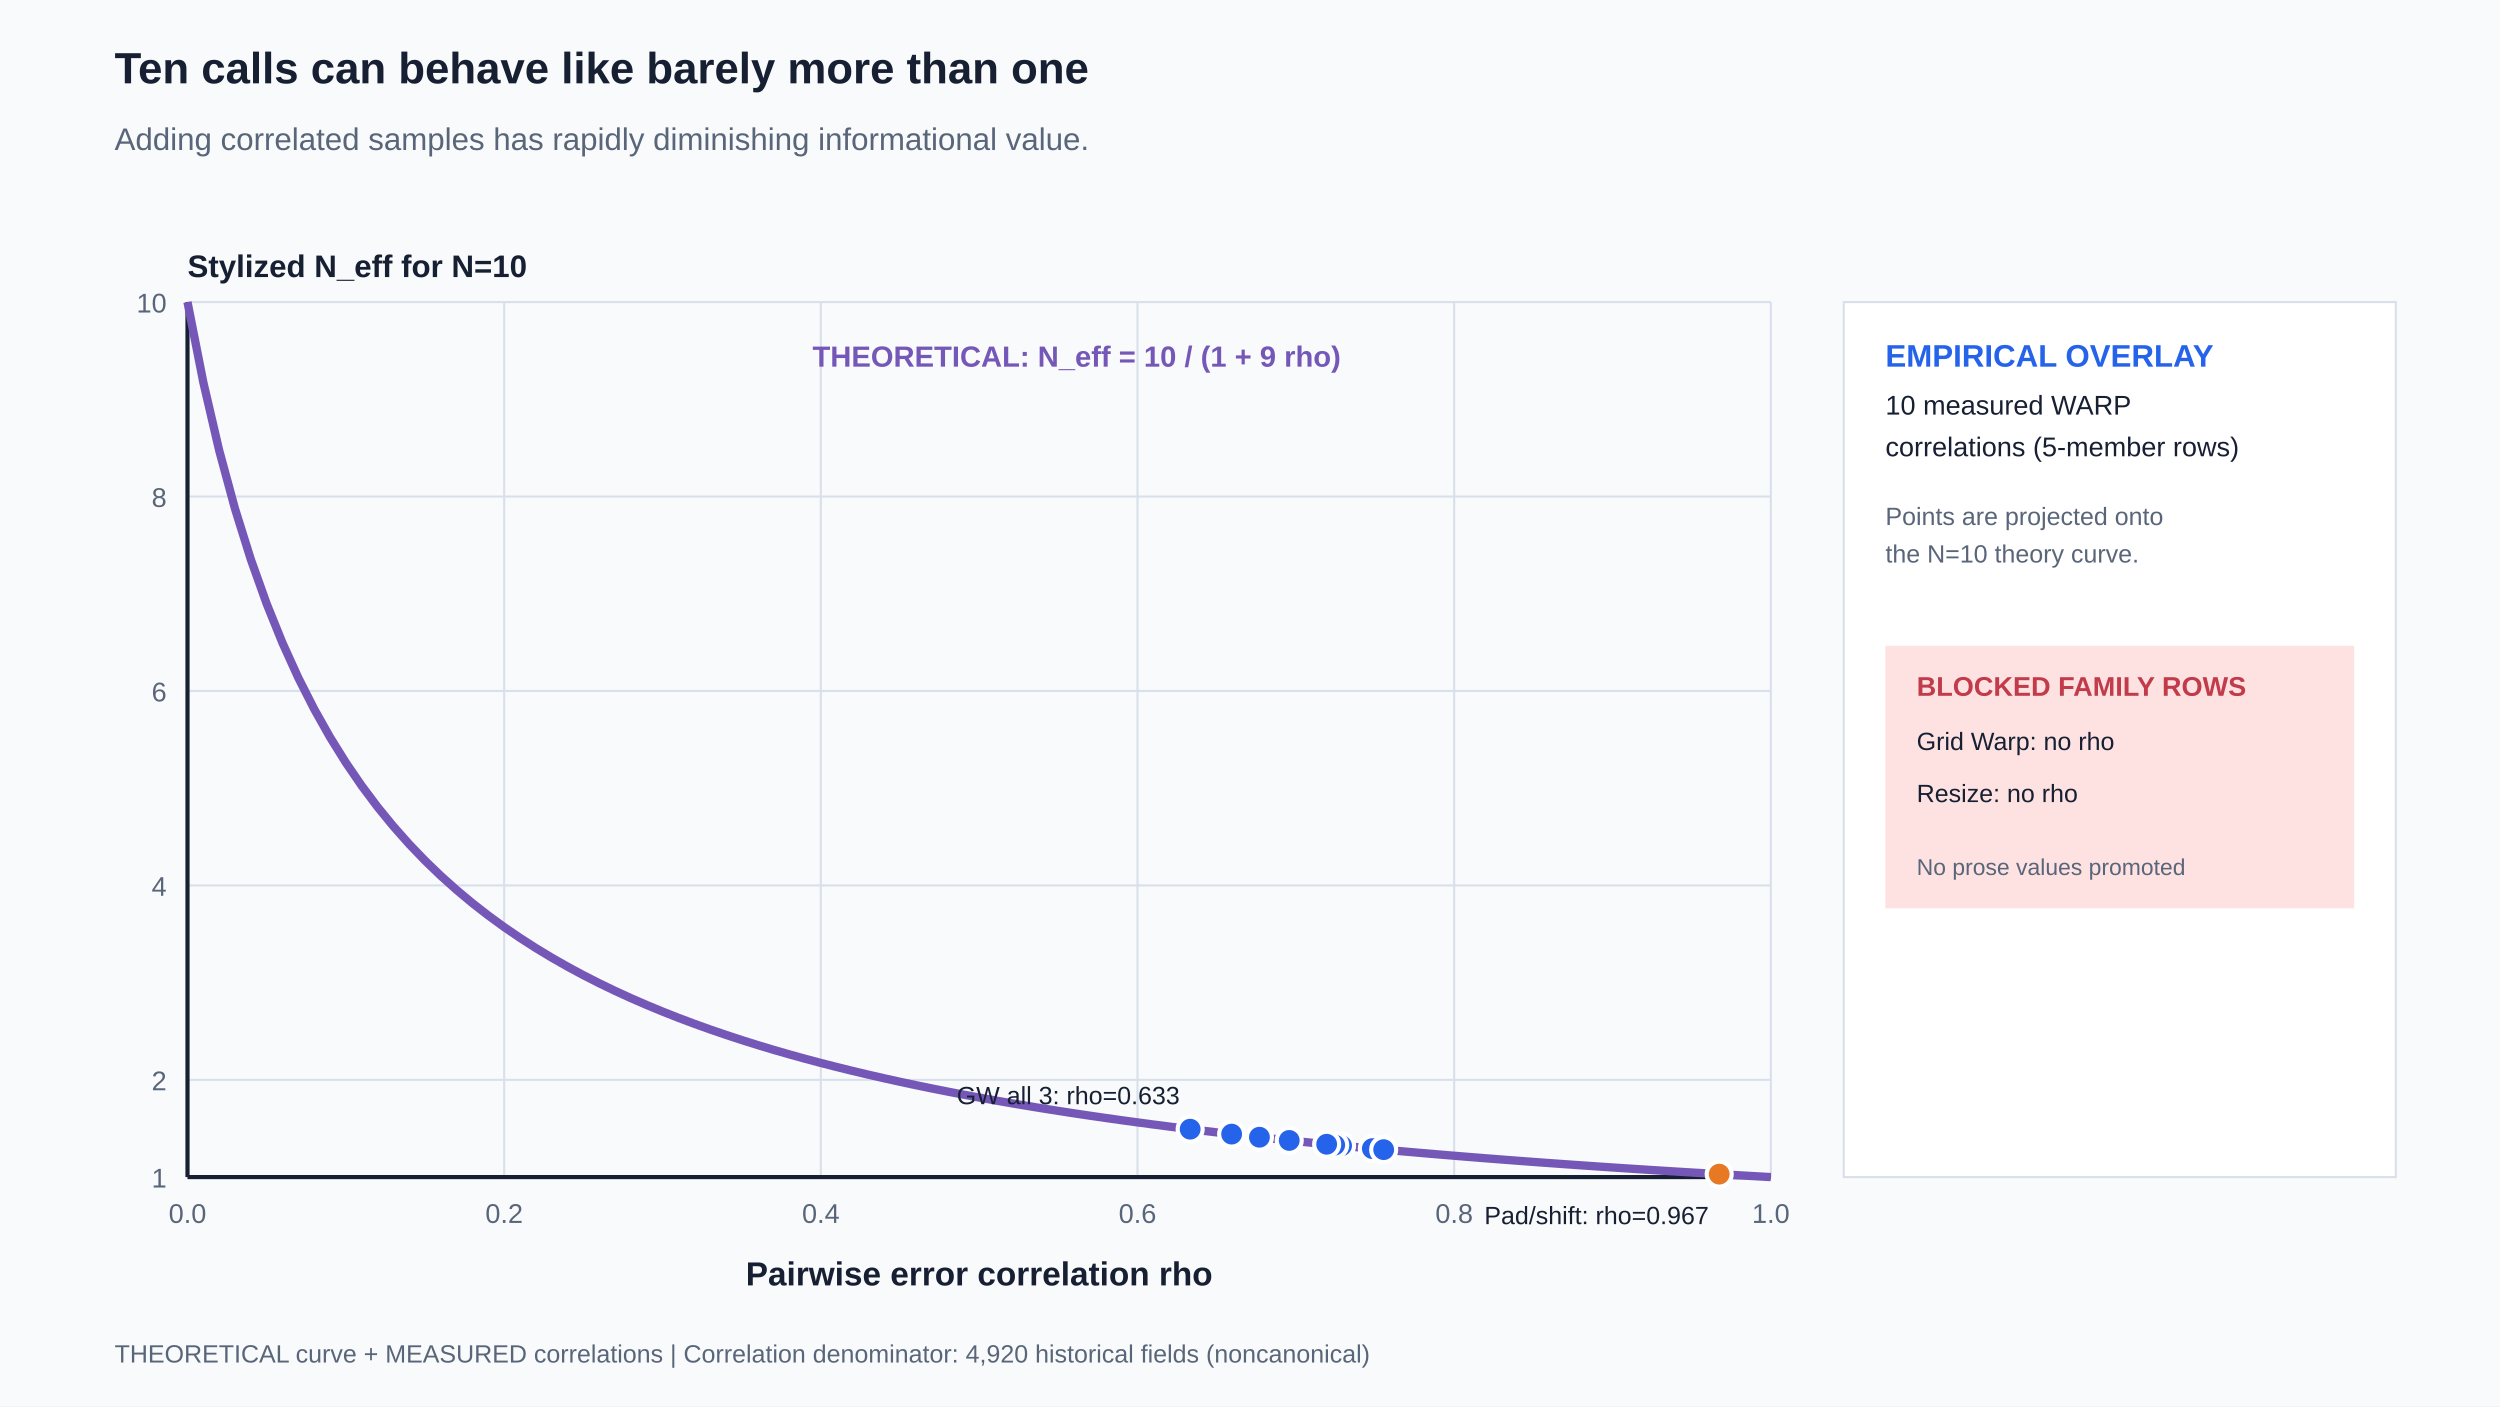
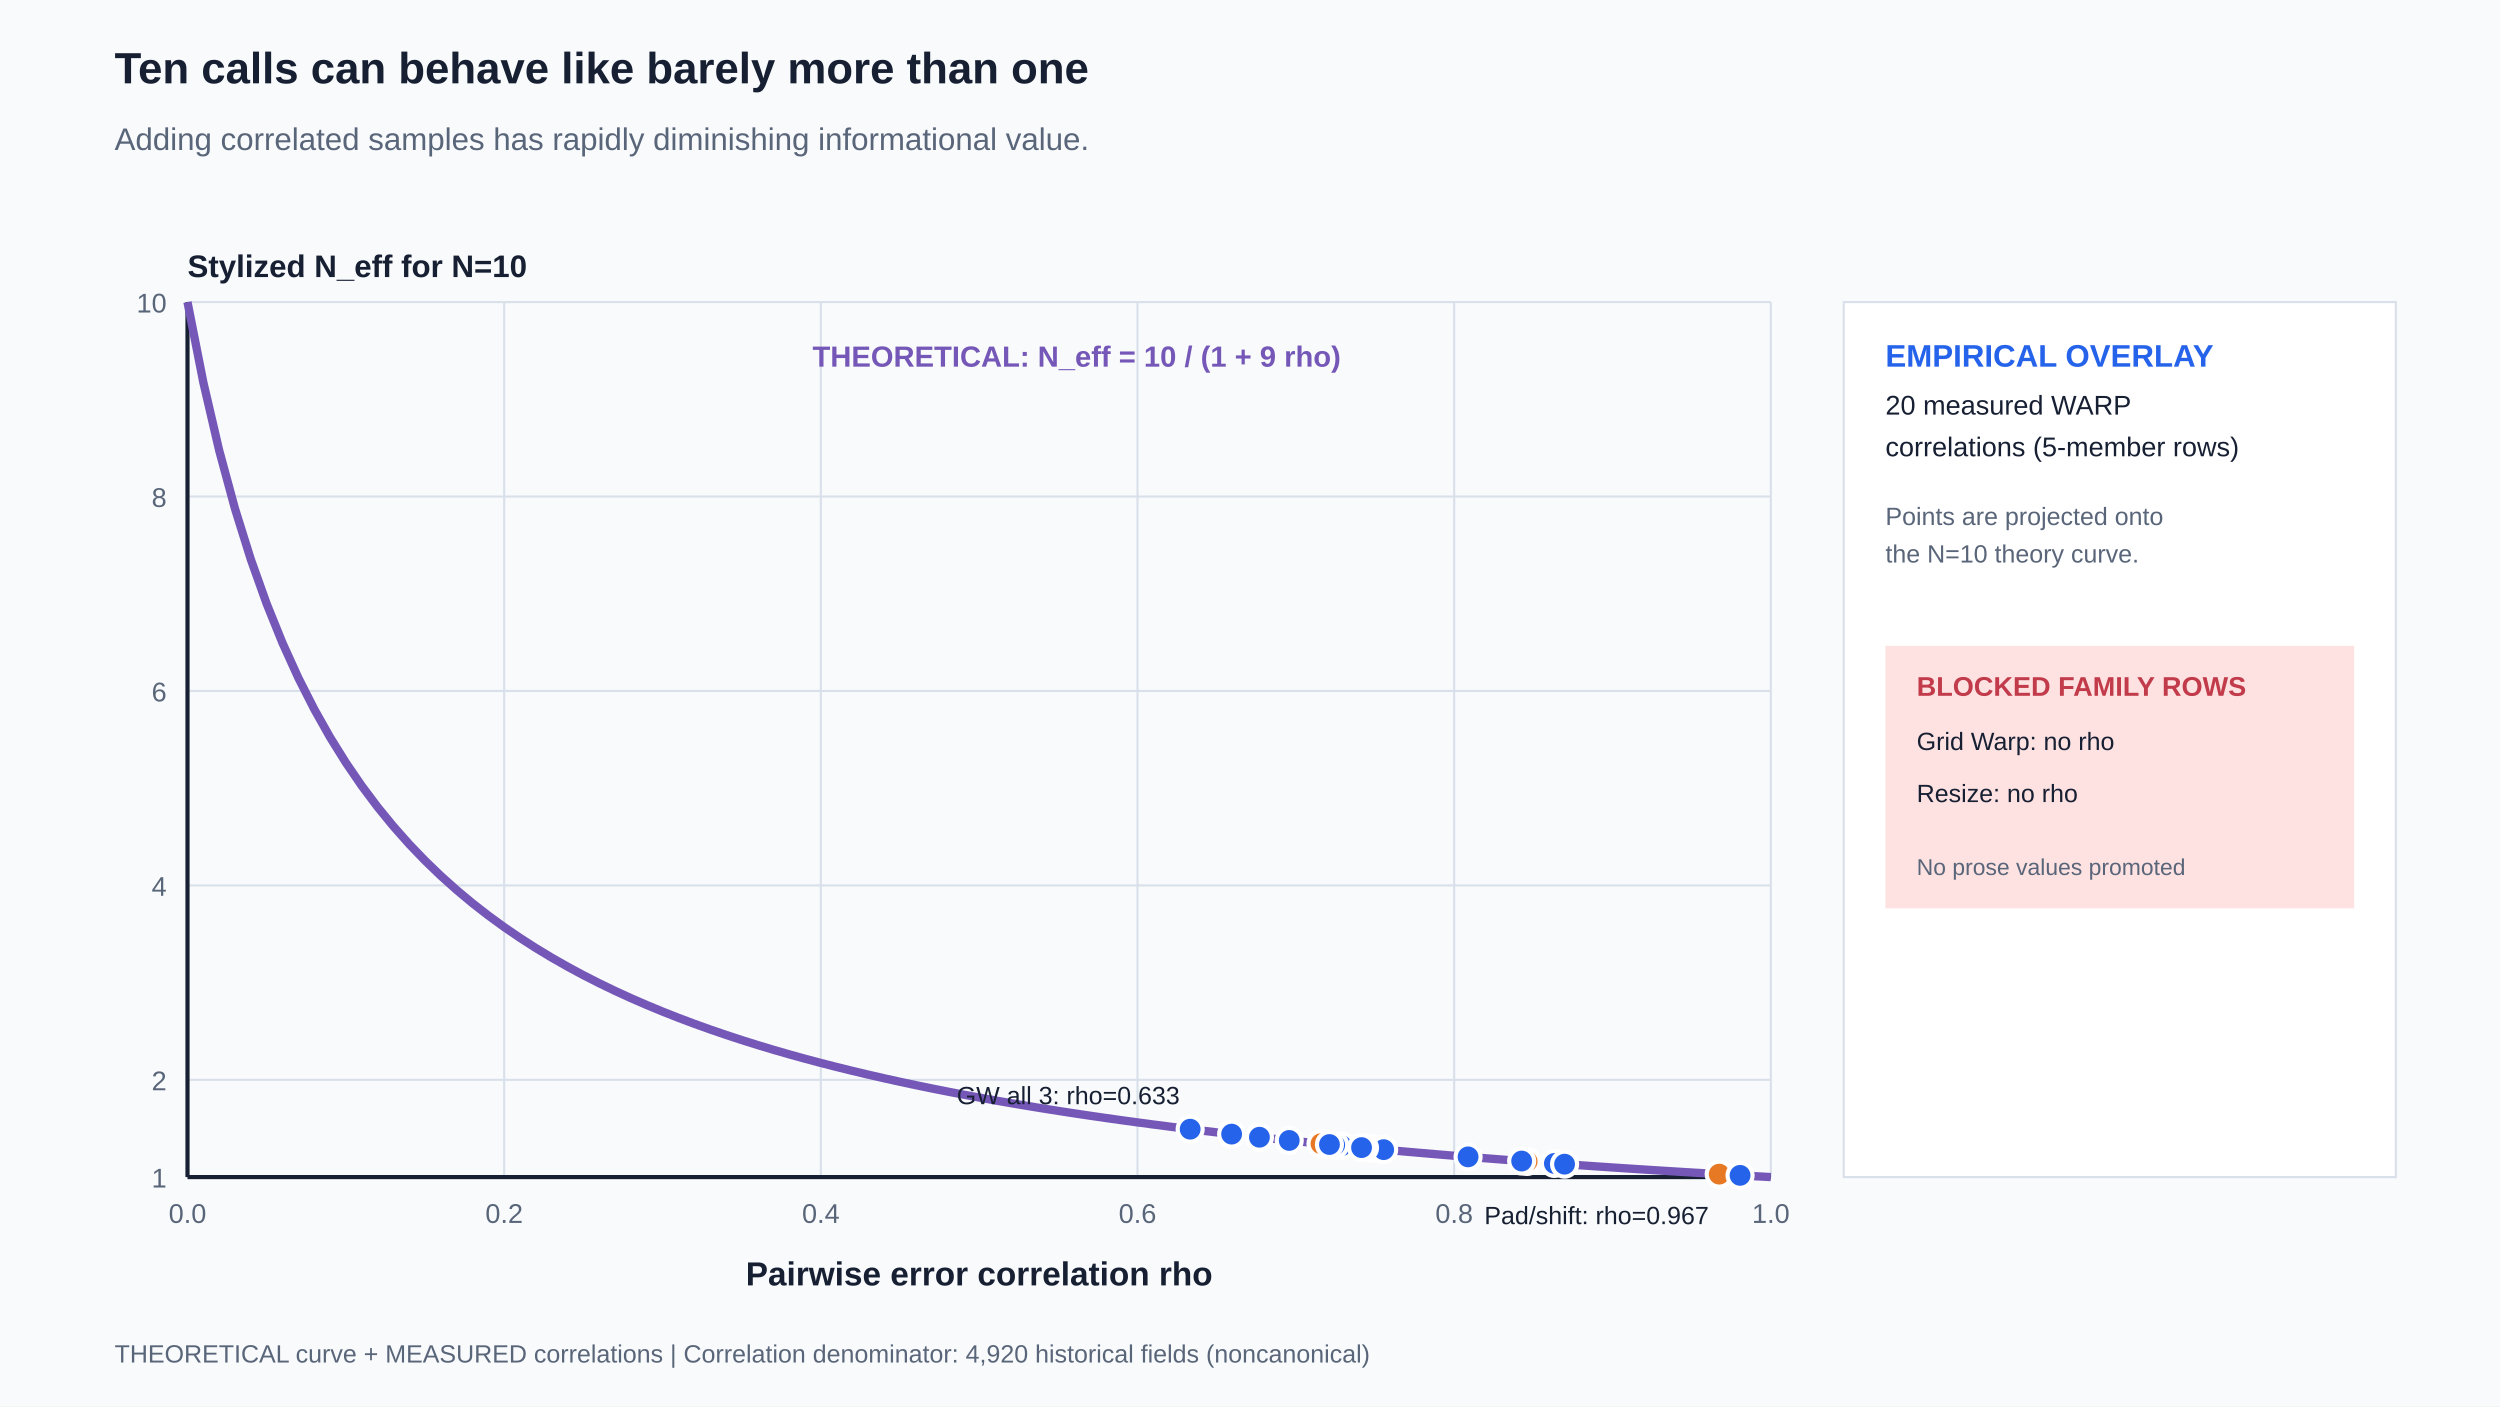
<svg xmlns="http://www.w3.org/2000/svg" width="1200" height="675" viewBox="0 0 1200 675" role="img">
  <rect x="0" y="0" width="1200" height="675" fill="#f8fafc" stroke="none" stroke-width="1" />
  <text x="55" y="40" fill="#172033" font-family="Arial,Helvetica,sans-serif" font-size="21" font-weight="bold" text-anchor="start">Ten calls can behave like barely more than one</text>
  <text x="55" y="72" fill="#596579" font-family="Arial,Helvetica,sans-serif" font-size="15" font-weight="normal" text-anchor="start">Adding correlated samples has rapidly diminishing informational value.</text>
  <line x1="90" y1="565" x2="850" y2="565" stroke="#d9e0ea" stroke-width="1" />
  <text x="80" y="570" fill="#596579" font-family="Arial,Helvetica,sans-serif" font-size="13" font-weight="normal" text-anchor="end">1</text>
  <line x1="90" y1="518.333" x2="850" y2="518.333" stroke="#d9e0ea" stroke-width="1" />
  <text x="80" y="523.333" fill="#596579" font-family="Arial,Helvetica,sans-serif" font-size="13" font-weight="normal" text-anchor="end">2</text>
  <line x1="90" y1="425" x2="850" y2="425" stroke="#d9e0ea" stroke-width="1" />
  <text x="80" y="430" fill="#596579" font-family="Arial,Helvetica,sans-serif" font-size="13" font-weight="normal" text-anchor="end">4</text>
  <line x1="90" y1="331.667" x2="850" y2="331.667" stroke="#d9e0ea" stroke-width="1" />
  <text x="80" y="336.667" fill="#596579" font-family="Arial,Helvetica,sans-serif" font-size="13" font-weight="normal" text-anchor="end">6</text>
  <line x1="90" y1="238.333" x2="850" y2="238.333" stroke="#d9e0ea" stroke-width="1" />
  <text x="80" y="243.333" fill="#596579" font-family="Arial,Helvetica,sans-serif" font-size="13" font-weight="normal" text-anchor="end">8</text>
  <line x1="90" y1="145" x2="850" y2="145" stroke="#d9e0ea" stroke-width="1" />
  <text x="80" y="150" fill="#596579" font-family="Arial,Helvetica,sans-serif" font-size="13" font-weight="normal" text-anchor="end">10</text>
  <line x1="90" y1="145" x2="90" y2="565" stroke="#d9e0ea" stroke-width="1" />
  <text x="90" y="587" fill="#596579" font-family="Arial,Helvetica,sans-serif" font-size="13" font-weight="normal" text-anchor="middle">0.0</text>
  <line x1="242" y1="145" x2="242" y2="565" stroke="#d9e0ea" stroke-width="1" />
  <text x="242" y="587" fill="#596579" font-family="Arial,Helvetica,sans-serif" font-size="13" font-weight="normal" text-anchor="middle">0.2</text>
  <line x1="394" y1="145" x2="394" y2="565" stroke="#d9e0ea" stroke-width="1" />
  <text x="394" y="587" fill="#596579" font-family="Arial,Helvetica,sans-serif" font-size="13" font-weight="normal" text-anchor="middle">0.4</text>
  <line x1="546" y1="145" x2="546" y2="565" stroke="#d9e0ea" stroke-width="1" />
  <text x="546" y="587" fill="#596579" font-family="Arial,Helvetica,sans-serif" font-size="13" font-weight="normal" text-anchor="middle">0.6</text>
  <line x1="698" y1="145" x2="698" y2="565" stroke="#d9e0ea" stroke-width="1" />
  <text x="698" y="587" fill="#596579" font-family="Arial,Helvetica,sans-serif" font-size="13" font-weight="normal" text-anchor="middle">0.8</text>
  <line x1="850" y1="145" x2="850" y2="565" stroke="#d9e0ea" stroke-width="1" />
  <text x="850" y="587" fill="#596579" font-family="Arial,Helvetica,sans-serif" font-size="13" font-weight="normal" text-anchor="middle">1.0</text>
  <line x1="90" y1="145" x2="90" y2="565" stroke="#172033" stroke-width="2" />
  <line x1="90" y1="565" x2="850" y2="565" stroke="#172033" stroke-width="2" />
  <text x="470" y="617" fill="#172033" font-family="Arial,Helvetica,sans-serif" font-size="16" font-weight="bold" text-anchor="middle">Pairwise error correlation rho</text>
  <text x="90" y="133" fill="#172033" font-family="Arial,Helvetica,sans-serif" font-size="15" font-weight="bold" text-anchor="start">Stylized N_eff for N=10</text>
  <polyline points="90,145 97.6,183.532 105.2,216.186 112.8,244.213 120.4,268.529 128,289.828 135.6,308.636 143.2,325.368 150.8,340.349 158.4,353.84 166,366.053 173.6,377.161 181.2,387.308 188.8,396.613 196.4,405.177 204,413.085 211.6,420.41 219.2,427.213 226.8,433.55 234.4,439.465 242,445 249.6,450.19 257.2,455.067 264.8,459.658 272.4,463.987 280,468.077 287.6,471.946 295.2,475.612 302.8,479.091 310.4,482.396 318,485.541 325.6,488.536 333.2,491.392 340.8,494.118 348.4,496.724 356,499.217 363.6,501.604 371.2,503.891 378.8,506.086 386.4,508.193 394,510.217 401.6,512.164 409.2,514.038 416.8,515.842 424.4,517.581 432,519.257 439.6,520.875 447.2,522.438 454.8,523.947 462.4,525.407 470,526.818 477.6,528.184 485.2,529.507 492.8,530.789 500.4,532.031 508,533.235 515.6,534.404 523.2,535.538 530.8,536.64 538.4,537.71 546,538.75 553.6,539.761 561.2,540.745 568.8,541.702 576.4,542.633 584,543.54 591.6,544.424 599.2,545.284 606.8,546.124 614.4,546.942 622,547.74 629.6,548.518 637.2,549.278 644.8,550.02 652.4,550.744 660,551.452 667.6,552.143 675.2,552.818 682.8,553.479 690.4,554.125 698,554.756 705.6,555.374 713.2,555.979 720.8,556.57 728.4,557.15 736,557.717 743.6,558.272 751.2,558.817 758.8,559.35 766.4,559.872 774,560.385 781.6,560.887 789.2,561.379 796.8,561.862 804.4,562.336 812,562.801 819.6,563.257 827.2,563.705 834.8,564.145 842.4,564.576 850,565" fill="none" stroke="#7557b8" stroke-width="4" />
  <text x="390" y="176" fill="#7557b8" font-family="Arial,Helvetica,sans-serif" font-size="14" font-weight="bold" text-anchor="start">THEORETICAL: N_eff = 10 / (1 + 9 rho)</text>
  <circle cx="658.726" cy="551.334" r="6" fill="#2563eb" stroke="#ffffff" stroke-width="2" />
  <circle cx="643.955" cy="549.938" r="6" fill="#2563eb" stroke="#ffffff" stroke-width="2" />
  <circle cx="604.528" cy="545.875" r="6" fill="#2563eb" stroke="#ffffff" stroke-width="2" />
  <circle cx="825.218" cy="563.589" r="6" fill="#e87924" stroke="#ffffff" stroke-width="2" />
  <circle cx="640.656" cy="549.618" r="6" fill="#2563eb" stroke="#ffffff" stroke-width="2" />
  <circle cx="618.83" cy="547.409" r="6" fill="#2563eb" stroke="#ffffff" stroke-width="2" />
  <circle cx="571.282" cy="542.009" r="6" fill="#2563eb" stroke="#ffffff" stroke-width="2" />
  <circle cx="664.16" cy="551.832" r="6" fill="#2563eb" stroke="#ffffff" stroke-width="2" />
  <circle cx="636.798" cy="549.238" r="6" fill="#2563eb" stroke="#ffffff" stroke-width="2" />
  <circle cx="591.184" cy="544.376" r="6" fill="#2563eb" stroke="#ffffff" stroke-width="2" />
+   <circle cx="835.236" cy="564.17" r="6" fill="#2563eb" stroke="#ffffff" stroke-width="2" />
+   <circle cx="733.024" cy="557.496" r="6" fill="#e87924" stroke="#ffffff" stroke-width="2" />
+   <circle cx="746.108" cy="558.453" r="6" fill="#2563eb" stroke="#ffffff" stroke-width="2" />
+   <circle cx="730.395" cy="557.3" r="6" fill="#2563eb" stroke="#ffffff" stroke-width="2" />
+   <circle cx="750.993" cy="558.802" r="6" fill="#2563eb" stroke="#ffffff" stroke-width="2" />
+   <circle cx="704.68" cy="555.3" r="6" fill="#2563eb" stroke="#ffffff" stroke-width="2" />
+   <circle cx="634.077" cy="548.968" r="6" fill="#e87924" stroke="#ffffff" stroke-width="2" />
+   <circle cx="654.967" cy="550.985" r="6" fill="#2563eb" stroke="#ffffff" stroke-width="2" />
+   <circle cx="638.136" cy="549.37" r="6" fill="#2563eb" stroke="#ffffff" stroke-width="2" />
+   <circle cx="653.545" cy="550.852" r="6" fill="#2563eb" stroke="#ffffff" stroke-width="2" />
  <text x="566.282" y="530.009" fill="#172033" font-family="Arial,Helvetica,sans-serif" font-size="12" font-weight="normal" text-anchor="end">GW all 3: rho=0.633</text>
  <text x="820.218" y="587.589" fill="#172033" font-family="Arial,Helvetica,sans-serif" font-size="12" font-weight="normal" text-anchor="end">Pad/shift: rho=0.967</text>
  <rect x="885" y="145" width="265" height="420" fill="#ffffff" stroke="#d9e0ea" stroke-width="1" />
  <text x="905" y="176" fill="#2563eb" font-family="Arial,Helvetica,sans-serif" font-size="15" font-weight="bold" text-anchor="start">EMPIRICAL OVERLAY</text>
-   <text x="905" y="199" fill="#172033" font-family="Arial,Helvetica,sans-serif" font-size="13" font-weight="normal" text-anchor="start">10 measured WARP</text>
+   <text x="905" y="199" fill="#172033" font-family="Arial,Helvetica,sans-serif" font-size="13" font-weight="normal" text-anchor="start">20 measured WARP</text>
  <text x="905" y="219" fill="#172033" font-family="Arial,Helvetica,sans-serif" font-size="13" font-weight="normal" text-anchor="start">correlations (5-member rows)</text>
  <text x="905" y="252" fill="#596579" font-family="Arial,Helvetica,sans-serif" font-size="12" font-weight="normal" text-anchor="start">Points are projected onto</text>
  <text x="905" y="270" fill="#596579" font-family="Arial,Helvetica,sans-serif" font-size="12" font-weight="normal" text-anchor="start">the N=10 theory curve.</text>
  <rect x="905" y="310" width="225" height="126" fill="#fee2e2" stroke="none" stroke-width="1" />
  <text x="920" y="334" fill="#c23b4a" font-family="Arial,Helvetica,sans-serif" font-size="13" font-weight="bold" text-anchor="start">BLOCKED FAMILY ROWS</text>
  <text x="920" y="360" fill="#172033" font-family="Arial,Helvetica,sans-serif" font-size="12" font-weight="normal" text-anchor="start">Grid Warp: no rho</text>
  <text x="920" y="385" fill="#172033" font-family="Arial,Helvetica,sans-serif" font-size="12" font-weight="normal" text-anchor="start">Resize: no rho</text>
  <text x="920" y="420" fill="#596579" font-family="Arial,Helvetica,sans-serif" font-size="11" font-weight="normal" text-anchor="start">No prose values promoted</text>
  <text x="55" y="654" fill="#596579" font-family="Arial,Helvetica,sans-serif" font-size="12" font-weight="normal" text-anchor="start">THEORETICAL curve + MEASURED correlations | Correlation denominator: 4,920 historical fields (noncanonical)</text>
</svg>
